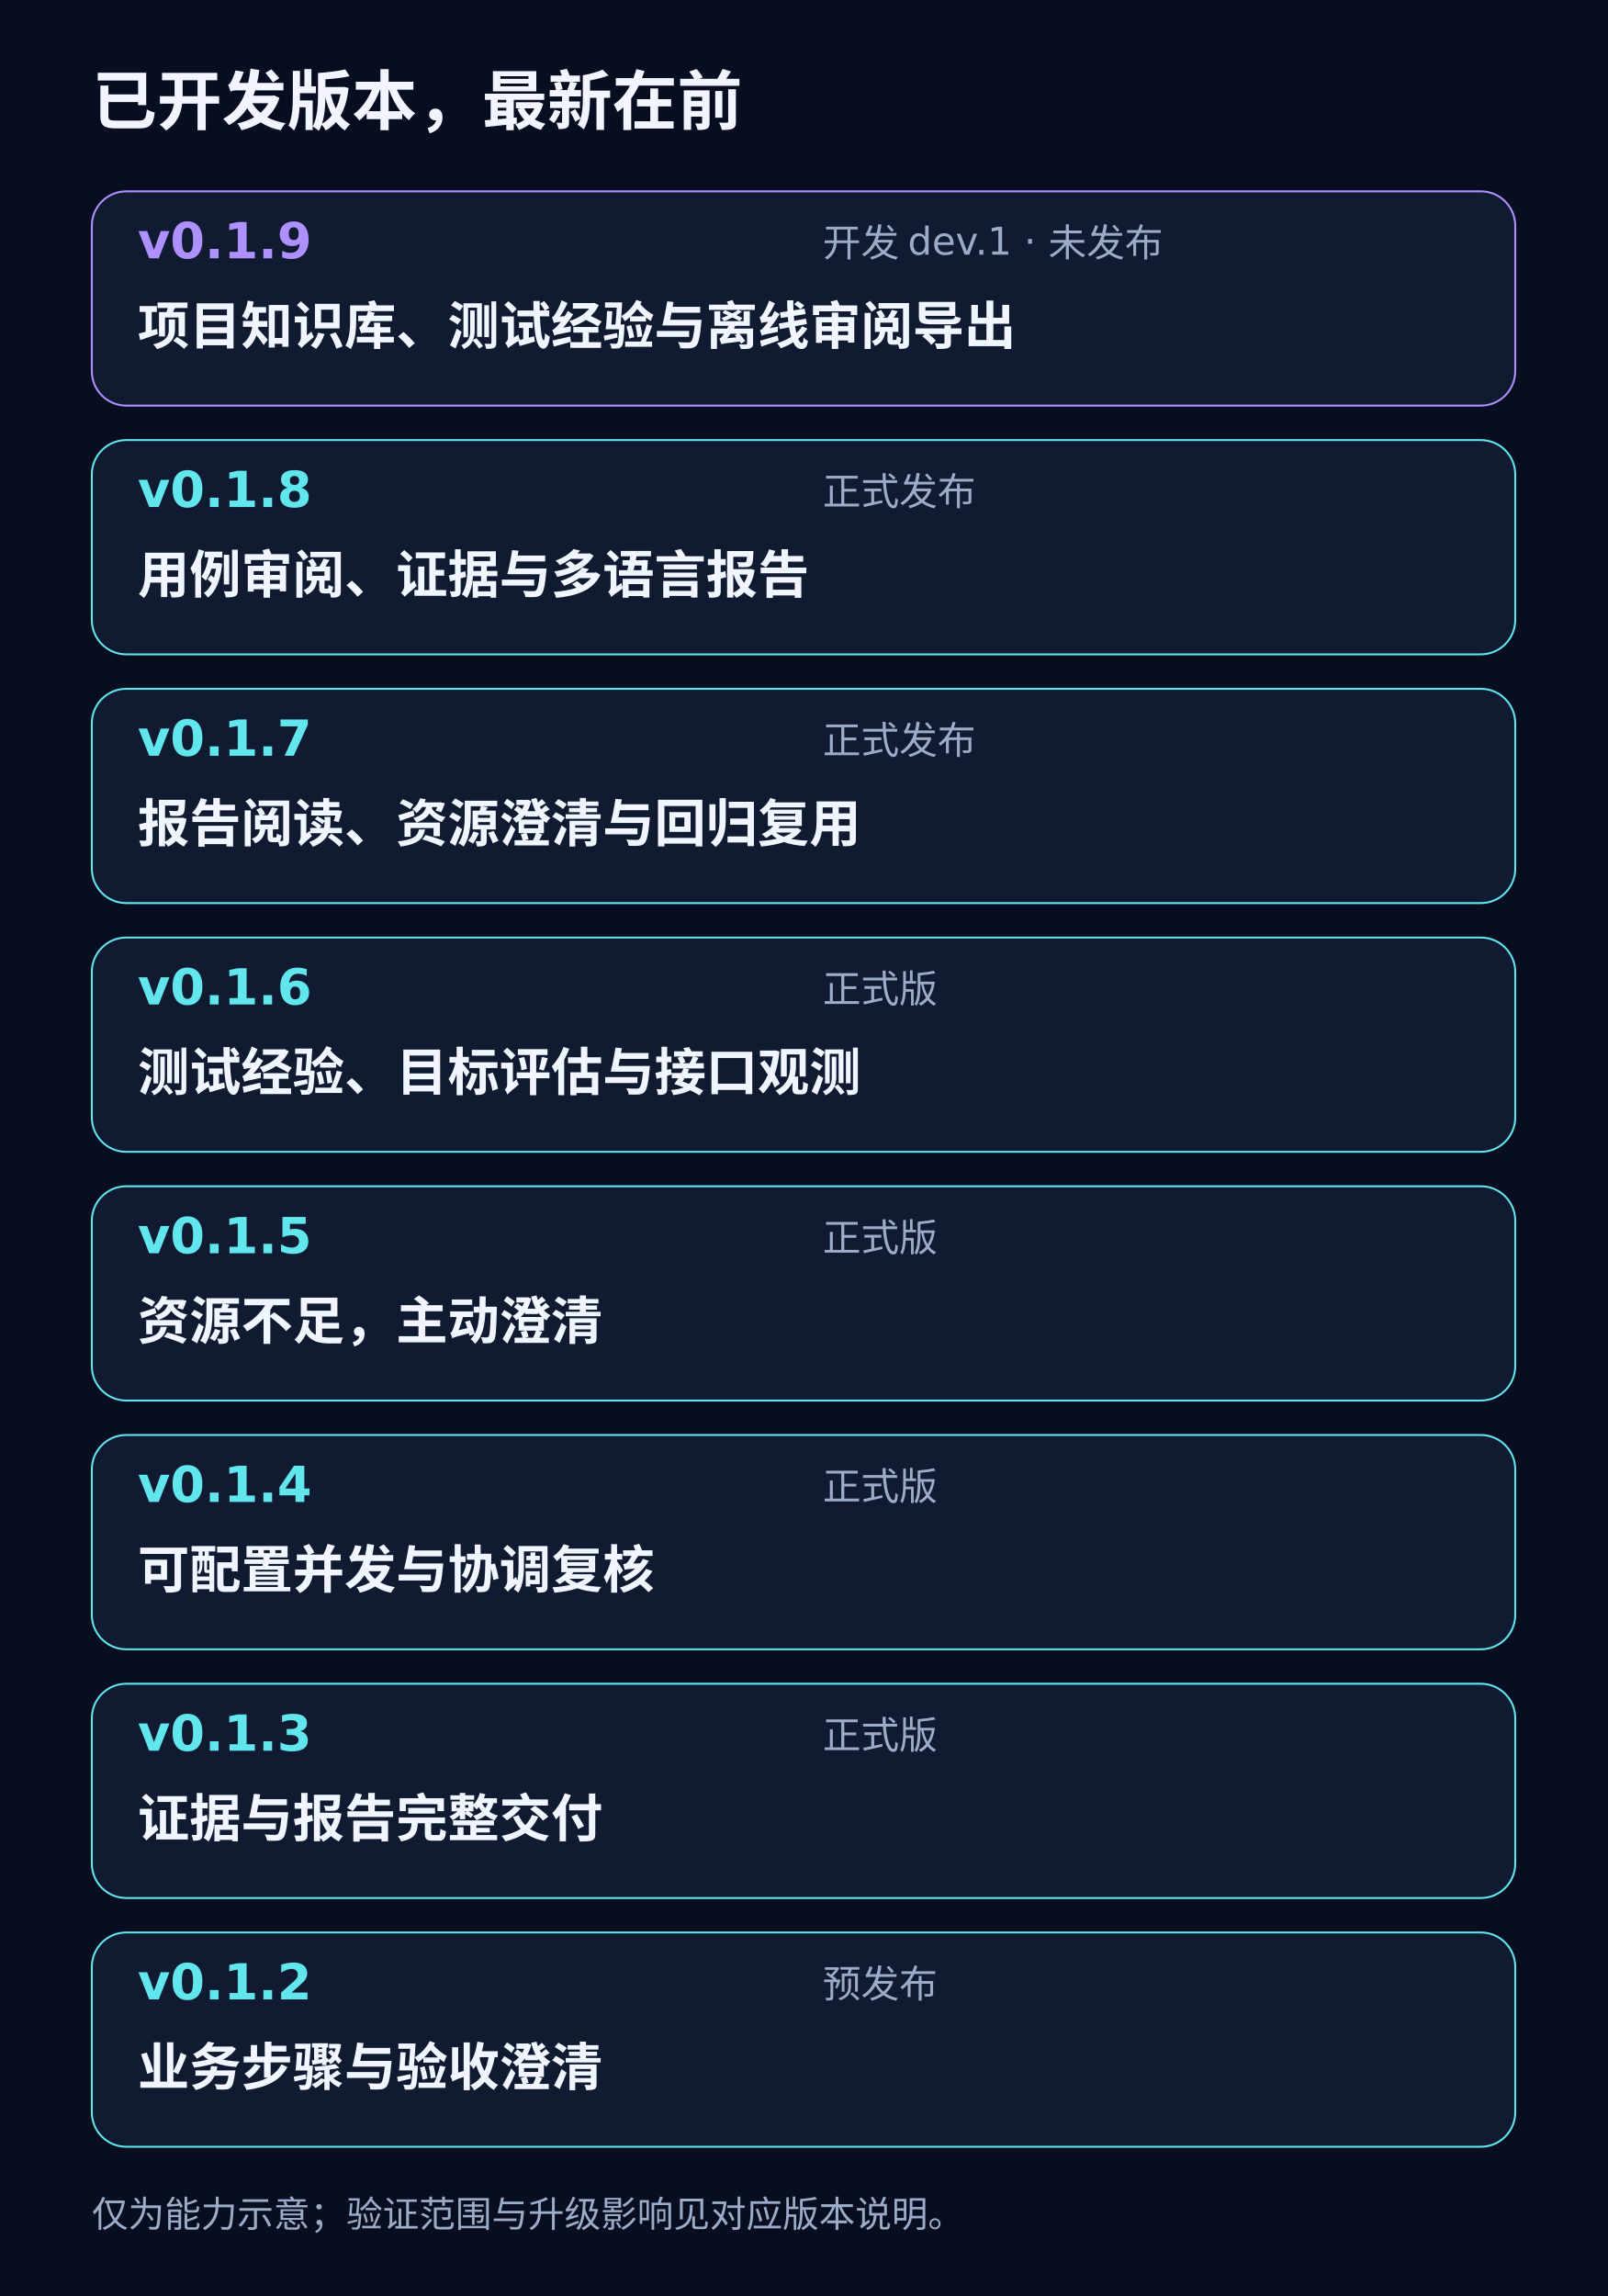
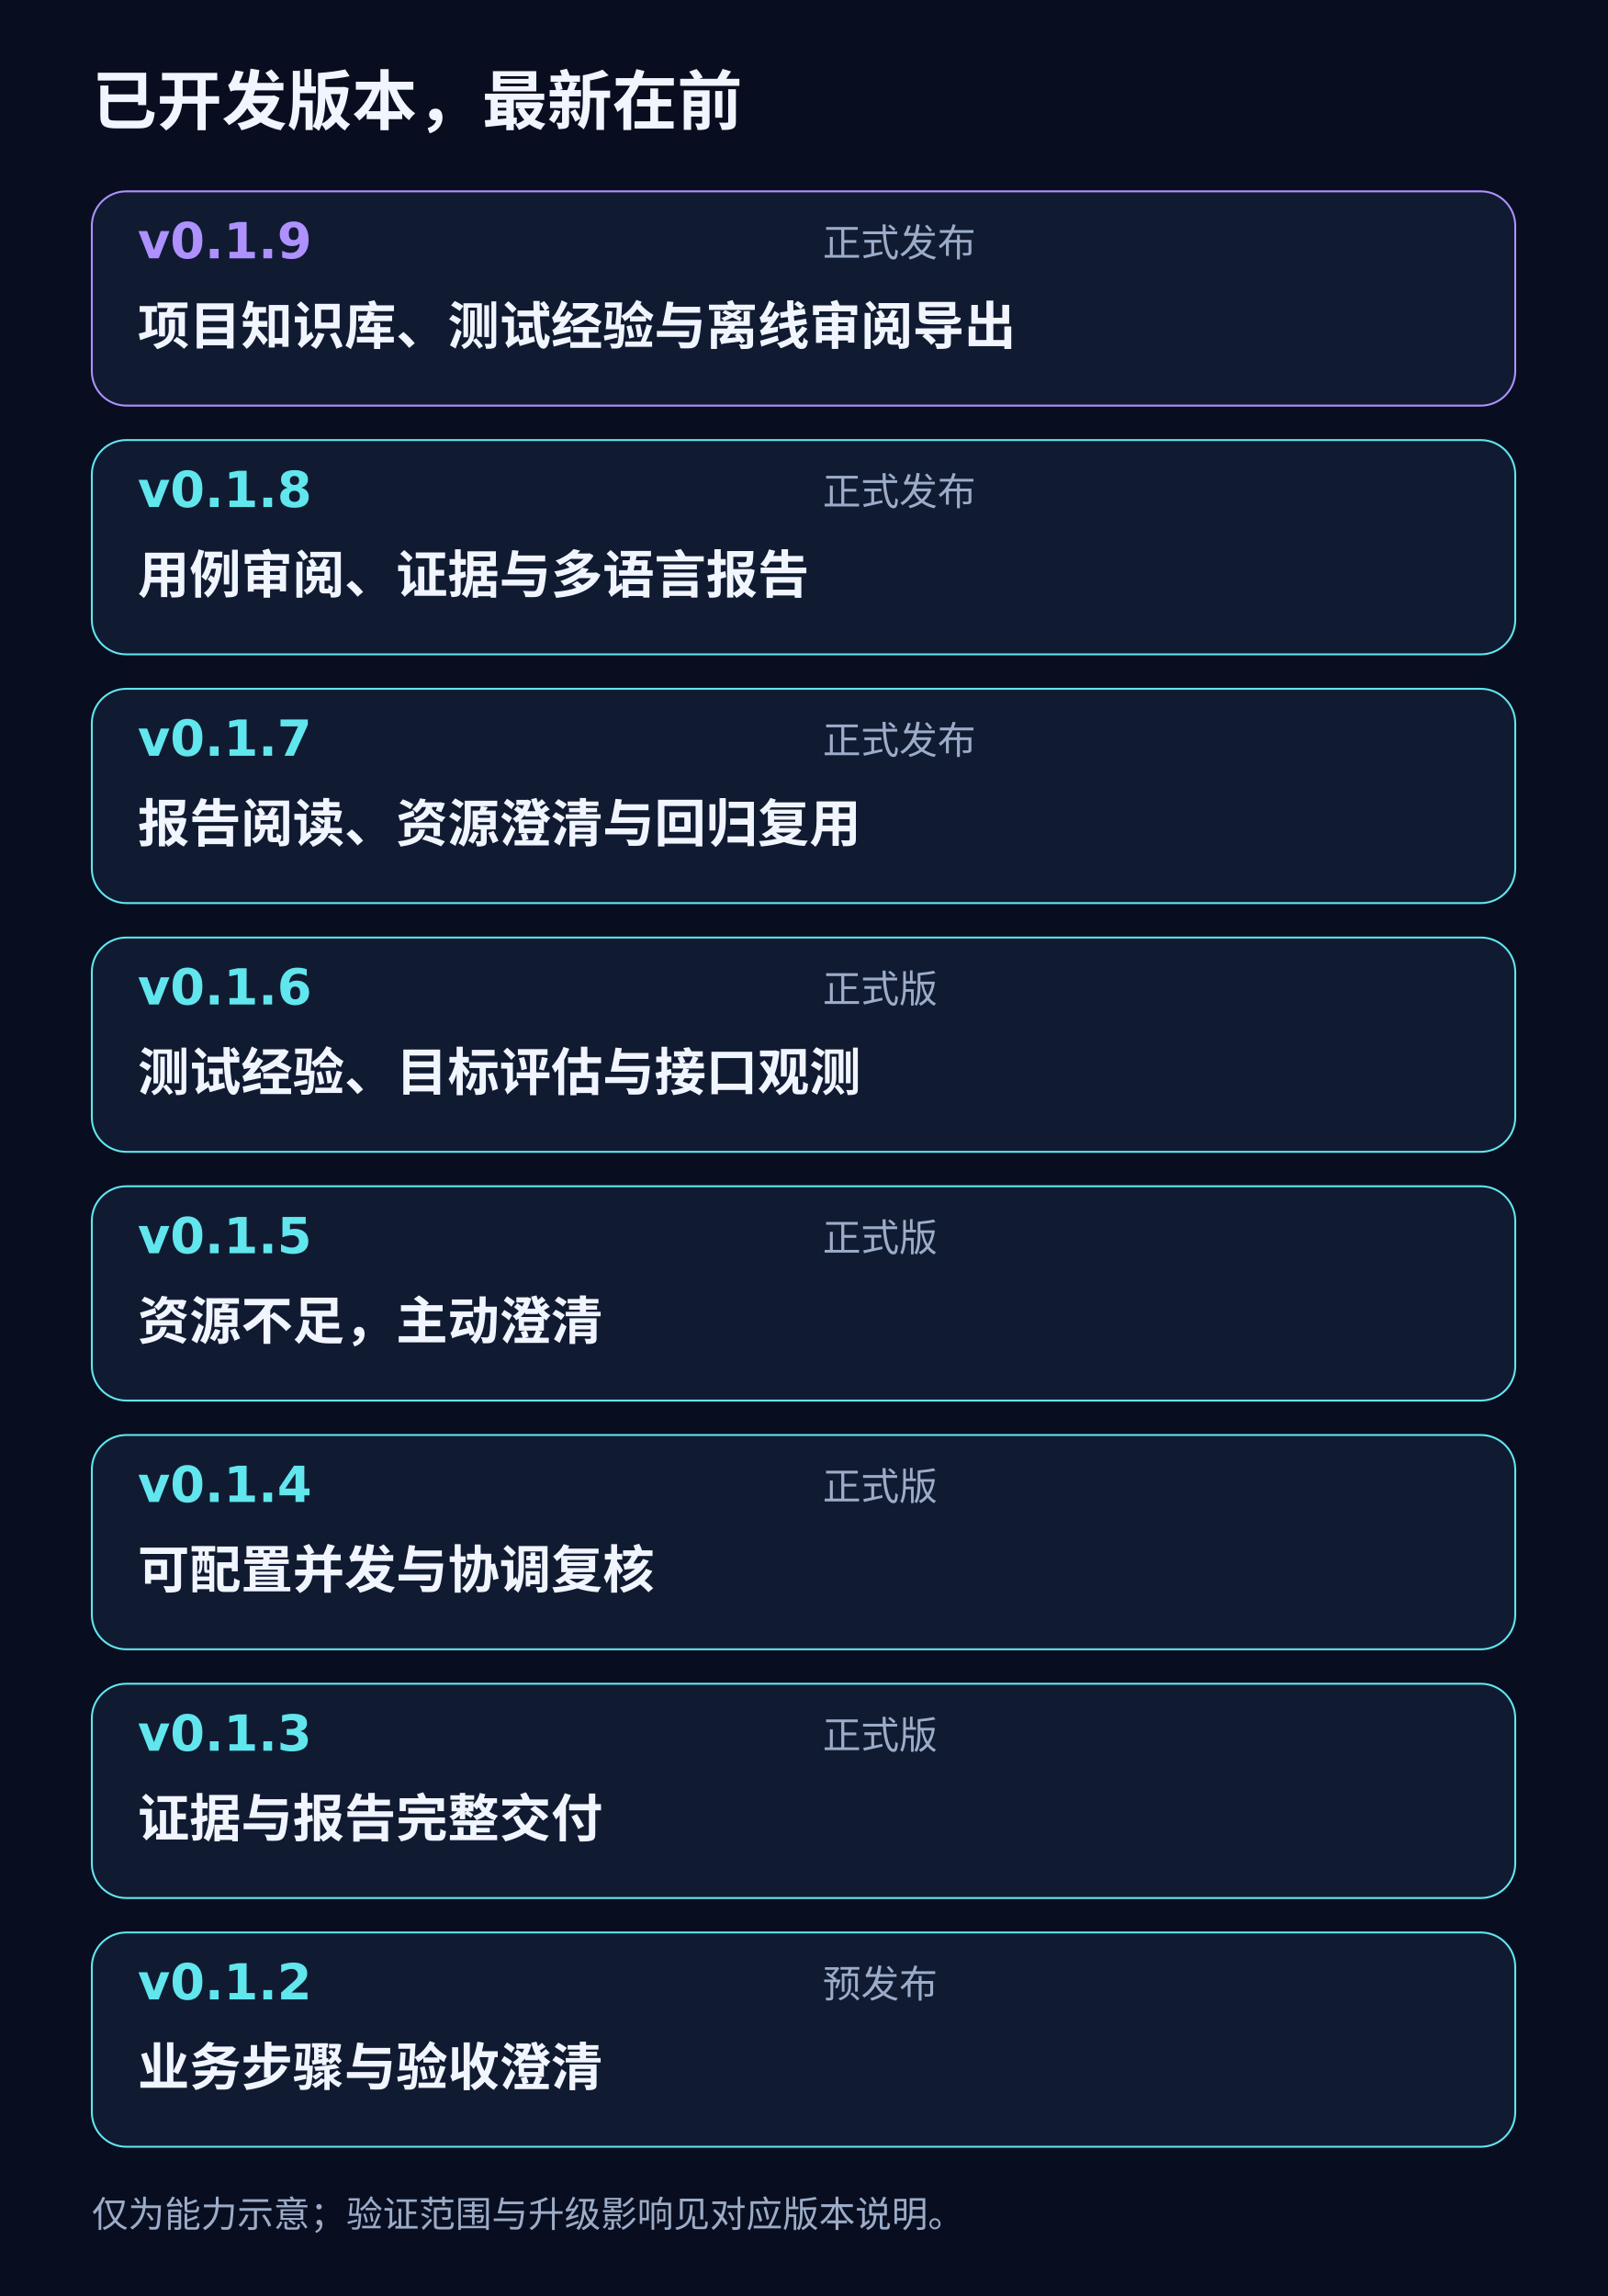
<svg xmlns="http://www.w3.org/2000/svg" width="840" height="1200" viewBox="0 0 840 1200" role="img" aria-label="版本演变 — 最新版本在前">
  <defs>
    <linearGradient id="g">
      <stop stop-color="#61e6ed" />
      <stop offset="1" stop-color="#ae91ff" />
    </linearGradient>
    <marker id="arrow" markerWidth="8" markerHeight="8" refX="7" refY="4" orient="auto">
      <path d="M0,0 L8,4 L0,8" fill="#61e6ed" />
    </marker>
  </defs>
  <g font-family="DejaVu Sans, Noto Sans CJK SC, sans-serif">
    <rect x="0" y="0" width="840" height="1200" rx="0" fill="#080e20" stroke="#080e20" />
    <path d="M0,2 H840" stroke="url(#g)" stroke-width="4" />
    <text x="48" y="65" font-size="34" fill="#f1f5ff" font-weight="700">已开发版本，最新在前</text>
    <rect x="48" y="100" width="744" height="112" rx="18" fill="#101b32" stroke="#ae91ff" />
    <text x="72" y="135" font-size="26" fill="#ae91ff" font-weight="700">v0.1.9</text>
-     <text x="430" y="134" font-size="20" fill="#9cacc8" font-weight="400">开发 dev.1 · 未发布</text>
+     <text x="430" y="134" font-size="20" fill="#9cacc8" font-weight="400">正式发布</text>
    <text x="72" y="180" font-size="27" fill="#f1f5ff" font-weight="700">项目知识库、测试经验与离线审阅导出</text>
    <rect x="48" y="230" width="744" height="112" rx="18" fill="#101b32" stroke="#61e6ed" />
    <text x="72" y="265" font-size="26" fill="#61e6ed" font-weight="700">v0.1.8</text>
    <text x="430" y="264" font-size="20" fill="#9cacc8" font-weight="400">正式发布</text>
    <text x="72" y="310" font-size="27" fill="#f1f5ff" font-weight="700">用例审阅、证据与多语言报告</text>
    <rect x="48" y="360" width="744" height="112" rx="18" fill="#101b32" stroke="#61e6ed" />
    <text x="72" y="395" font-size="26" fill="#61e6ed" font-weight="700">v0.1.7</text>
    <text x="430" y="394" font-size="20" fill="#9cacc8" font-weight="400">正式发布</text>
    <text x="72" y="440" font-size="27" fill="#f1f5ff" font-weight="700">报告阅读、资源澄清与回归复用</text>
    <rect x="48" y="490" width="744" height="112" rx="18" fill="#101b32" stroke="#61e6ed" />
    <text x="72" y="525" font-size="26" fill="#61e6ed" font-weight="700">v0.1.6</text>
    <text x="430" y="524" font-size="20" fill="#9cacc8" font-weight="400">正式版</text>
    <text x="72" y="570" font-size="27" fill="#f1f5ff" font-weight="700">测试经验、目标评估与接口观测</text>
    <rect x="48" y="620" width="744" height="112" rx="18" fill="#101b32" stroke="#61e6ed" />
    <text x="72" y="655" font-size="26" fill="#61e6ed" font-weight="700">v0.1.5</text>
    <text x="430" y="654" font-size="20" fill="#9cacc8" font-weight="400">正式版</text>
    <text x="72" y="700" font-size="27" fill="#f1f5ff" font-weight="700">资源不足，主动澄清</text>
    <rect x="48" y="750" width="744" height="112" rx="18" fill="#101b32" stroke="#61e6ed" />
    <text x="72" y="785" font-size="26" fill="#61e6ed" font-weight="700">v0.1.4</text>
    <text x="430" y="784" font-size="20" fill="#9cacc8" font-weight="400">正式版</text>
    <text x="72" y="830" font-size="27" fill="#f1f5ff" font-weight="700">可配置并发与协调复核</text>
    <rect x="48" y="880" width="744" height="112" rx="18" fill="#101b32" stroke="#61e6ed" />
    <text x="72" y="915" font-size="26" fill="#61e6ed" font-weight="700">v0.1.3</text>
    <text x="430" y="914" font-size="20" fill="#9cacc8" font-weight="400">正式版</text>
    <text x="72" y="960" font-size="27" fill="#f1f5ff" font-weight="700">证据与报告完整交付</text>
    <rect x="48" y="1010" width="744" height="112" rx="18" fill="#101b32" stroke="#61e6ed" />
    <text x="72" y="1045" font-size="26" fill="#61e6ed" font-weight="700">v0.1.2</text>
    <text x="430" y="1044" font-size="20" fill="#9cacc8" font-weight="400">预发布</text>
    <text x="72" y="1090" font-size="27" fill="#f1f5ff" font-weight="700">业务步骤与验收澄清</text>
    <text x="48" y="1164" font-size="19" fill="#9cacc8" font-weight="400">仅为能力示意；验证范围与升级影响见对应版本说明。</text>
  </g>
</svg>
